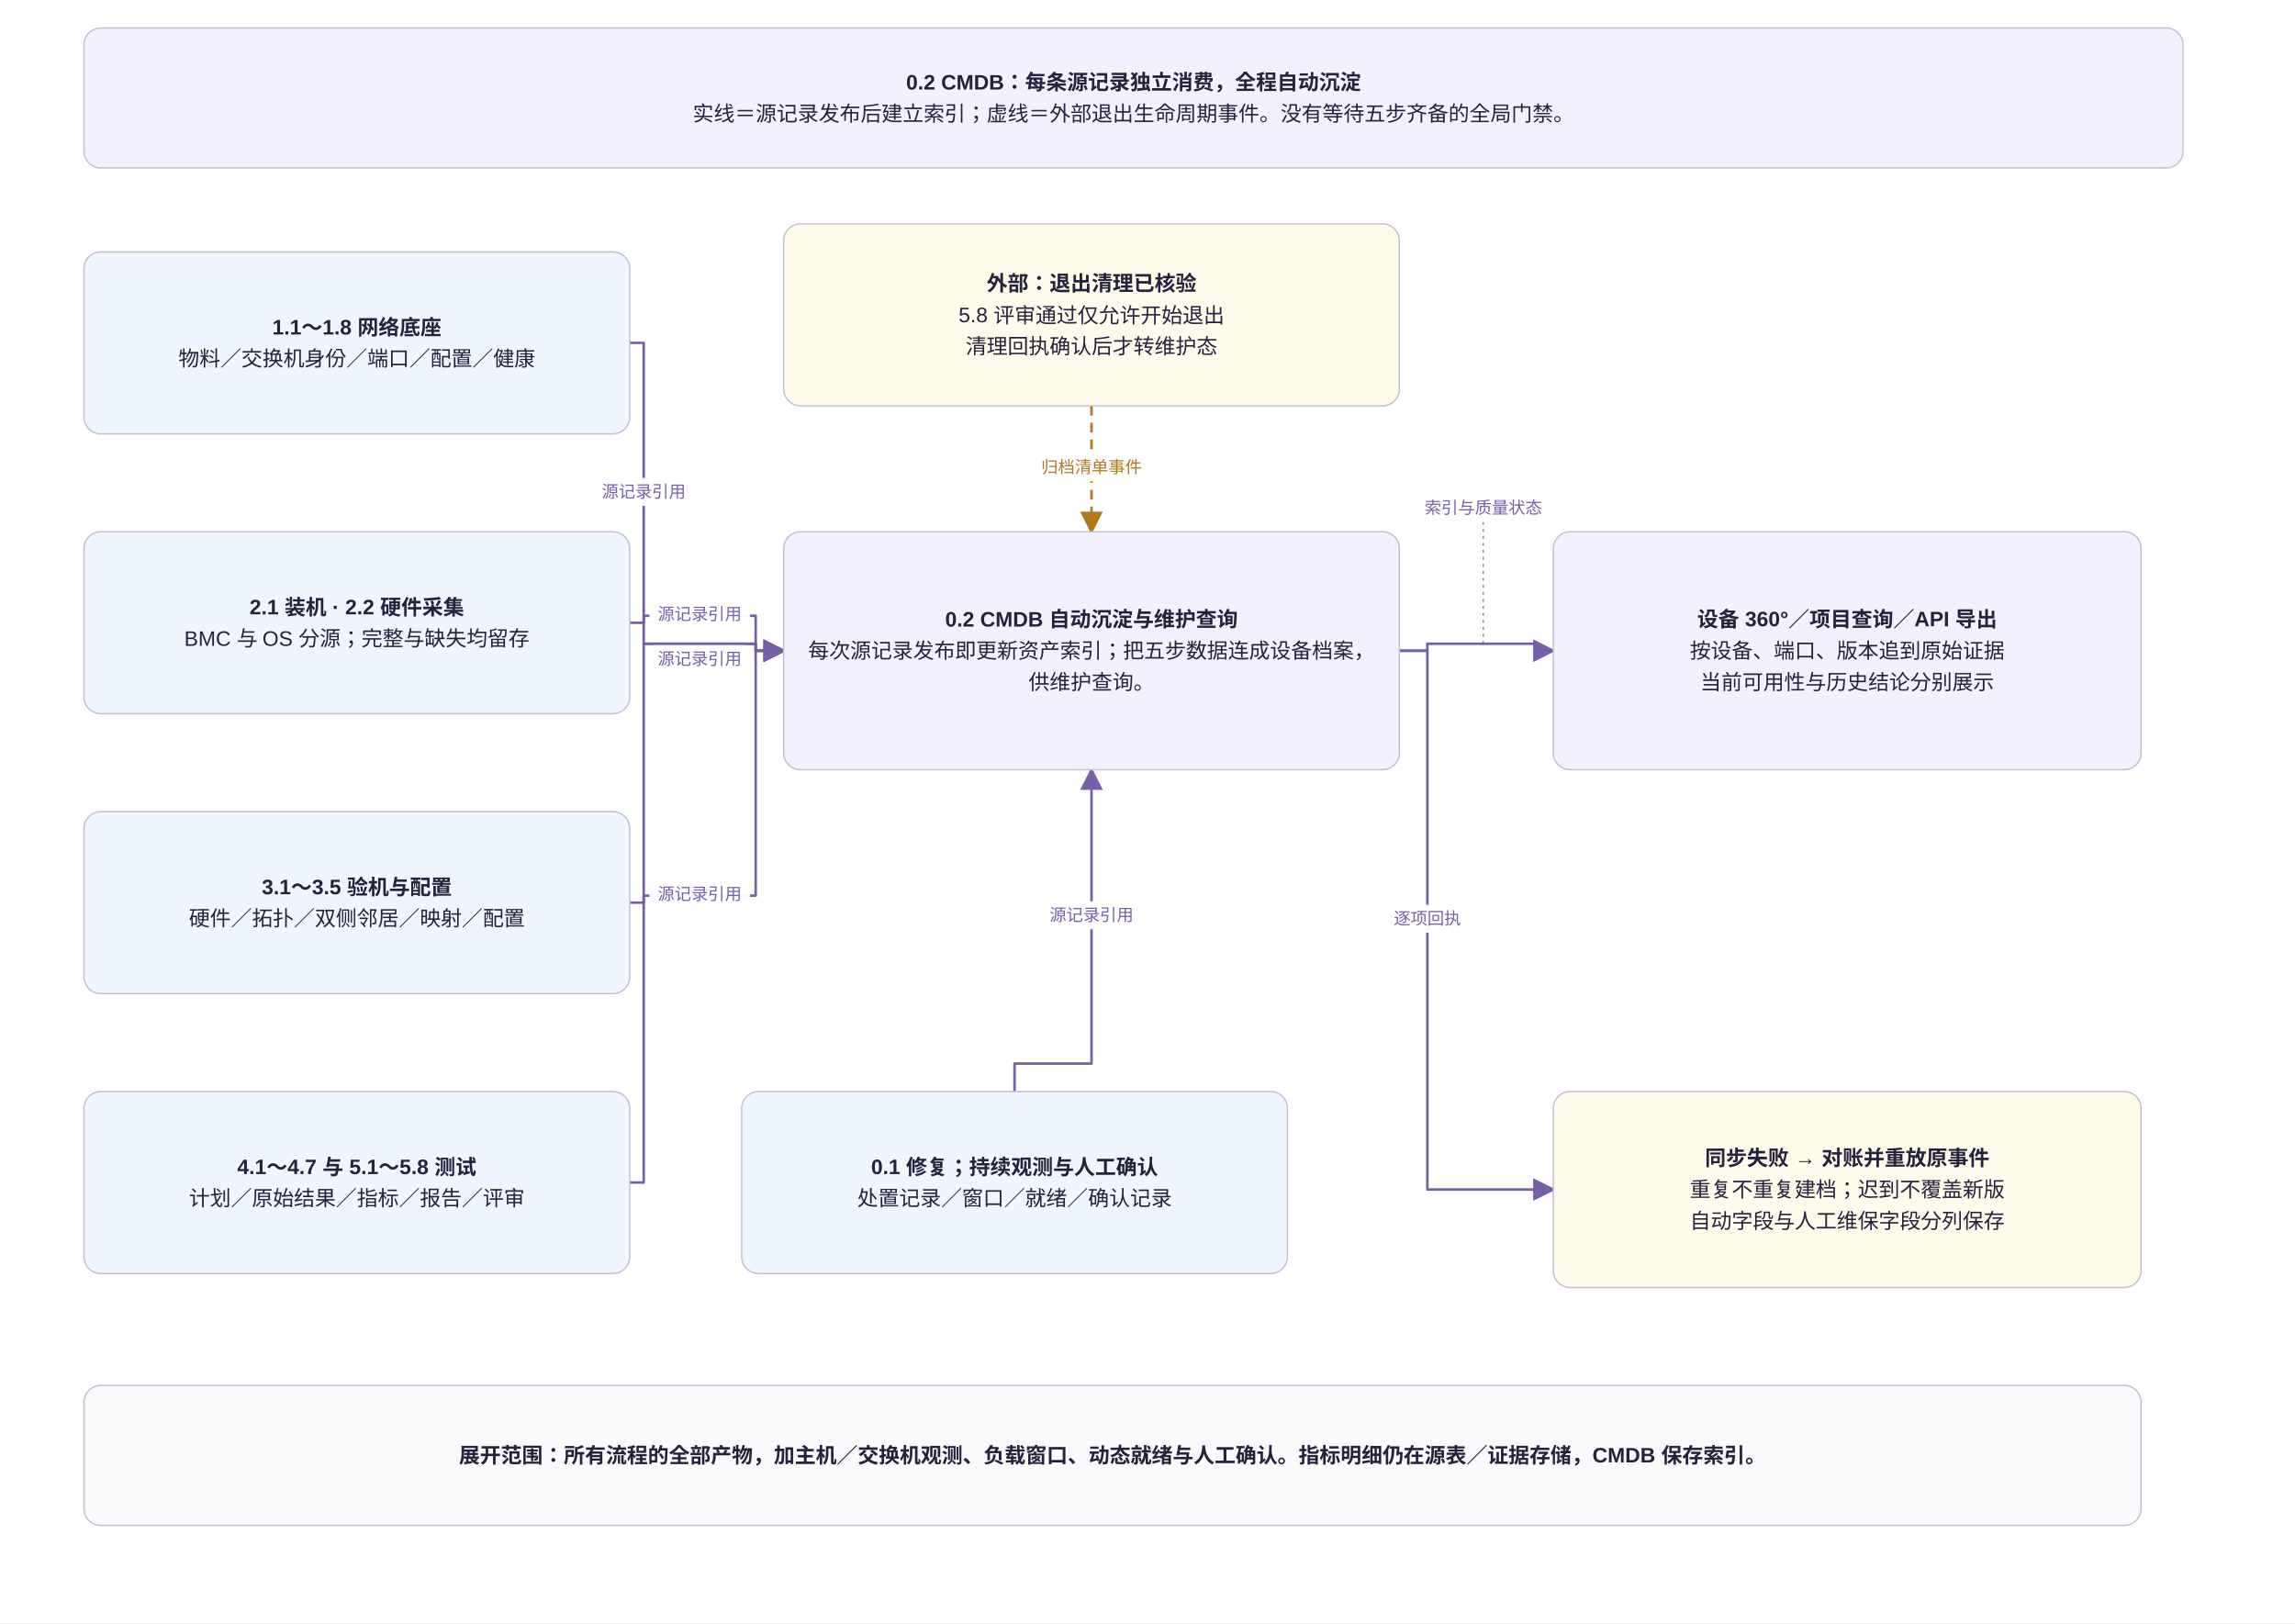
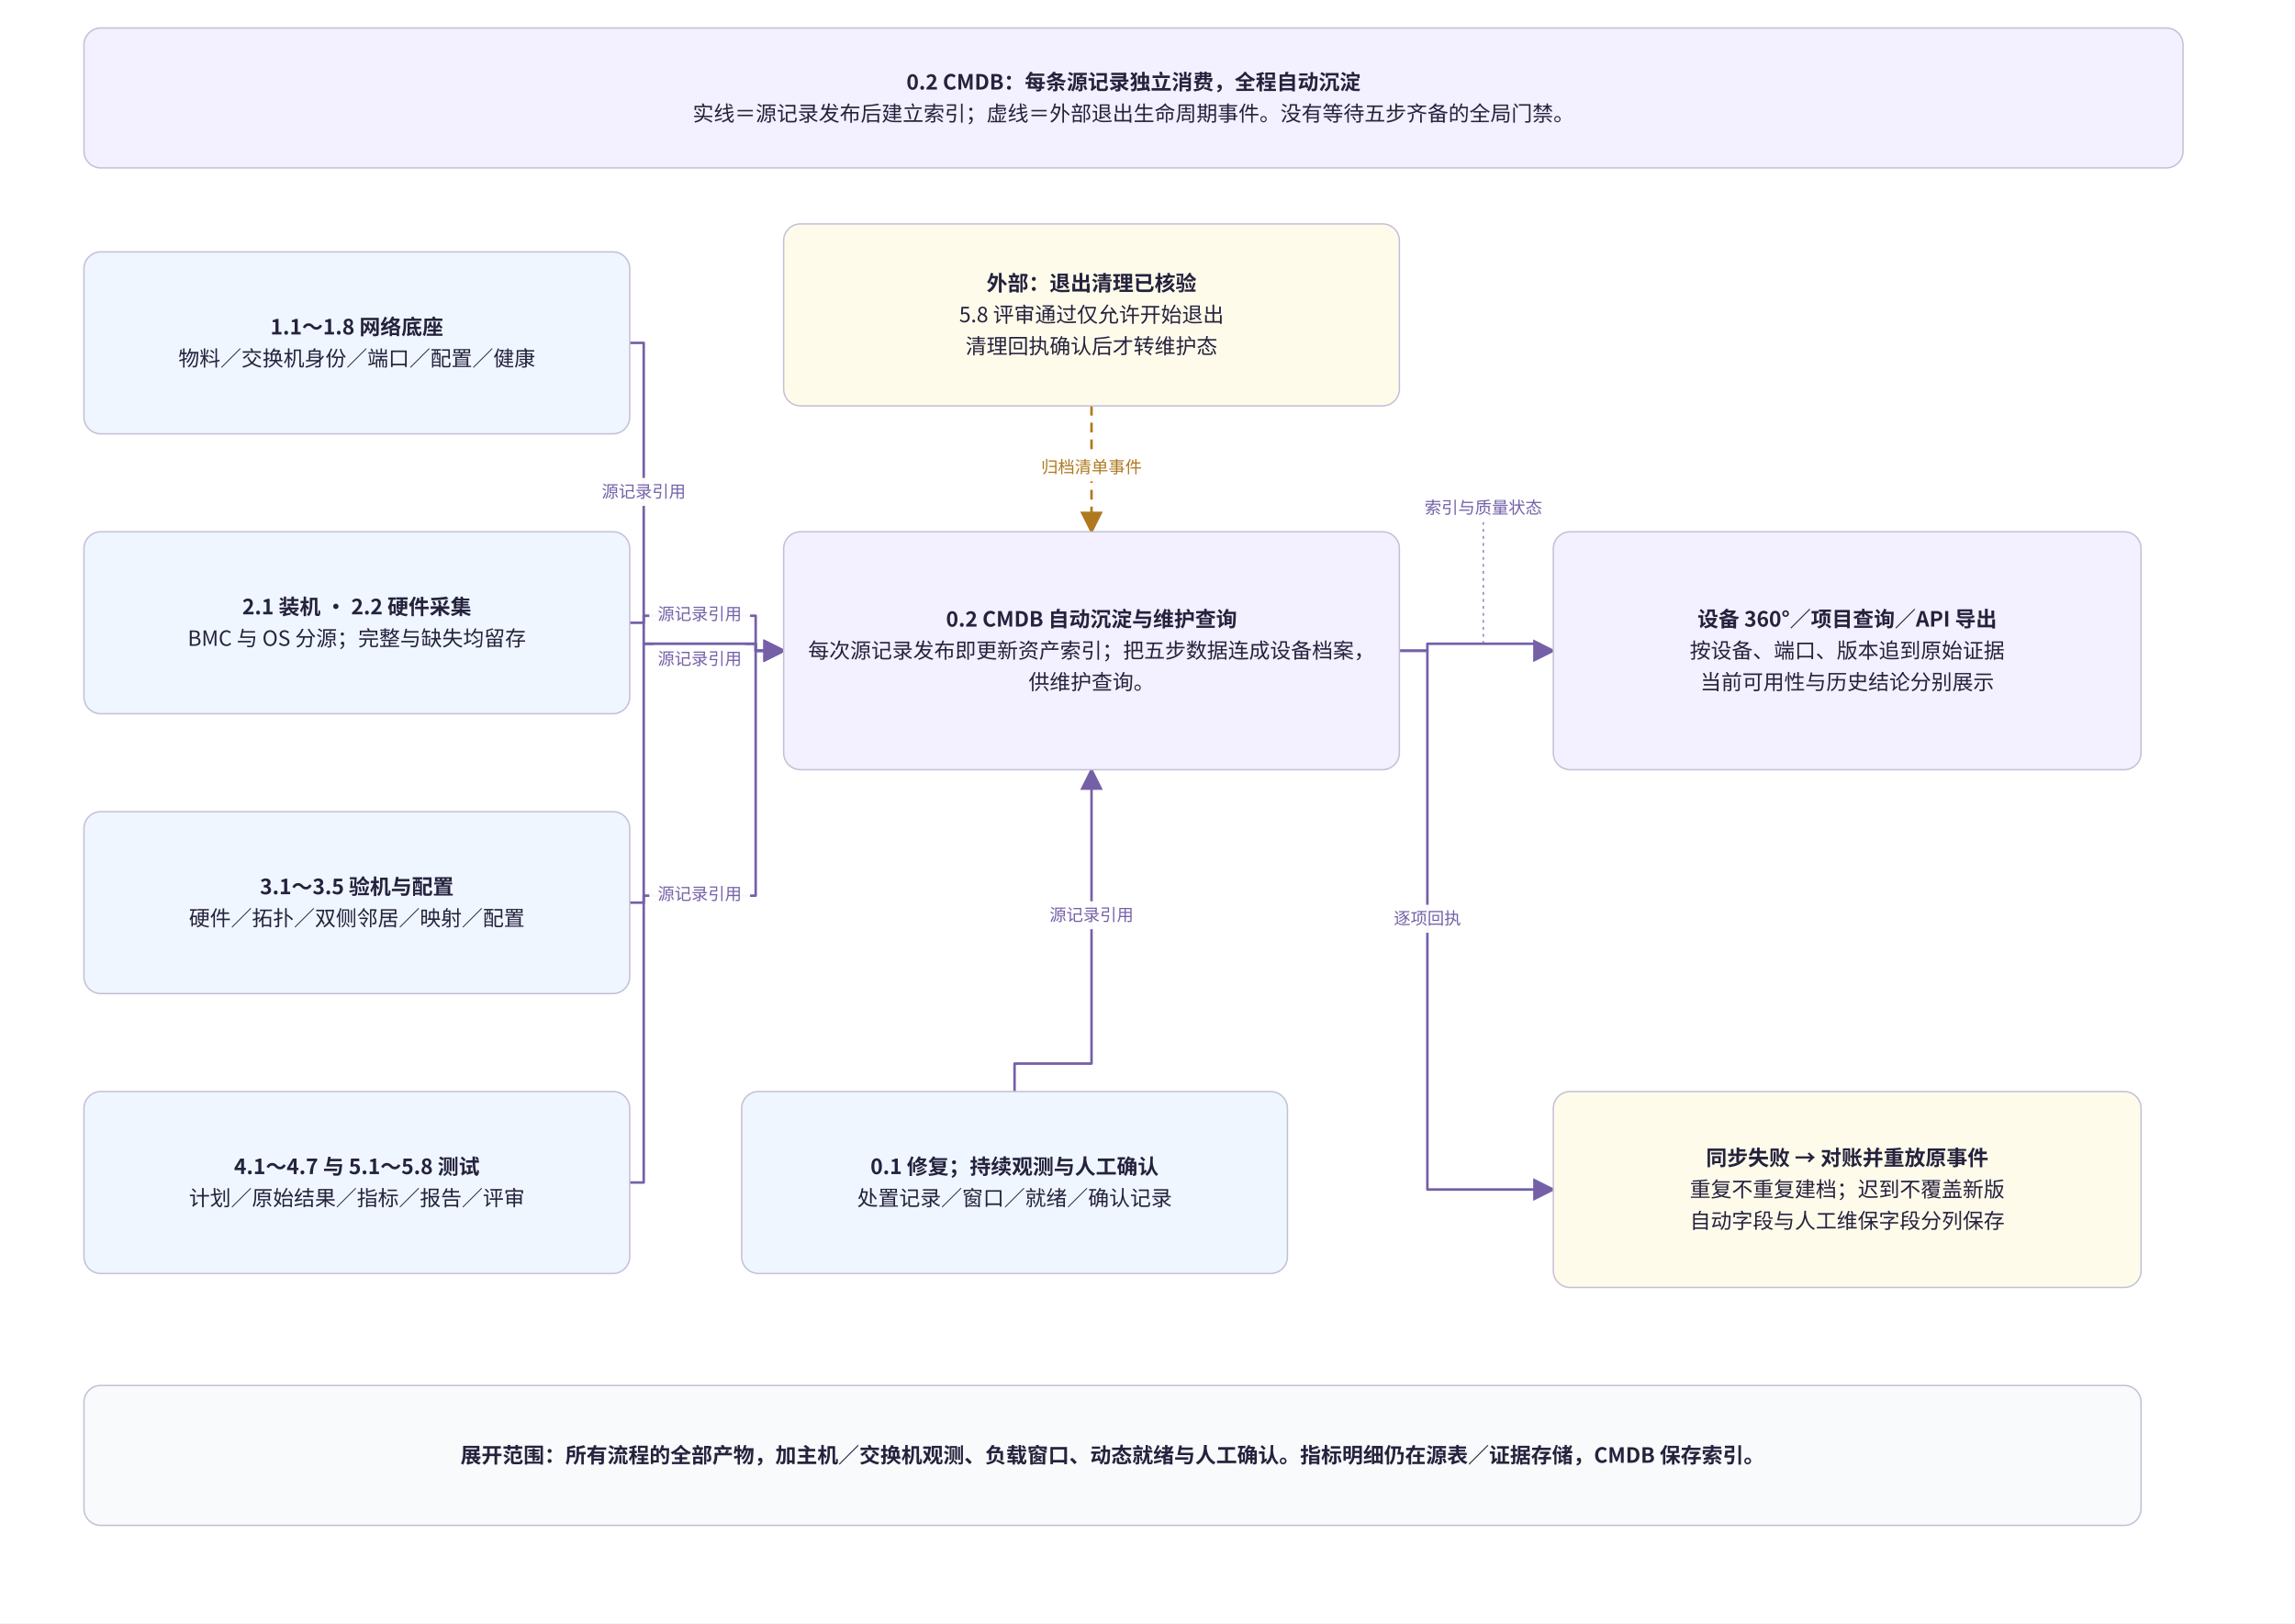
<svg xmlns="http://www.w3.org/2000/svg" viewBox="0 0 1640 1160" role="img" aria-label="0.2 CMDB 全过程数据流">
  <defs>
    <marker id="arrow" markerWidth="9" markerHeight="9" refX="8" refY="4.5" orient="auto-start-reverse">
      <path d="M0 0L9 4.5L0 9Z" fill="#7560a8" />
    </marker>
    <marker id="amber" markerWidth="9" markerHeight="9" refX="8" refY="4.5" orient="auto-start-reverse">
      <path d="M0 0L9 4.5L0 9Z" fill="#b07920" />
    </marker>
  </defs>
  <rect width="100%" height="100%" fill="#fff" />
-   <g font-family="Arial, PingFang SC, Microsoft YaHei, sans-serif">
+   <g font-family="-apple-system, BlinkMacSystemFont, &quot;Segoe UI&quot;, &quot;PingFang SC&quot;, &quot;Microsoft YaHei&quot;, &quot;Noto Sans SC&quot;, &quot;Noto Sans CJK SC&quot;, &quot;WenQuanYi Zen Hei&quot;, sans-serif">
    <polyline points="450.0,245.0 460,245.0 460,460 540,460 540,465.0 560.0,465.0" fill="none" stroke="#7560a8" stroke-width="1.8" stroke-linejoin="round" marker-end="url(#arrow)" />
    <polyline points="450.0,445.0 460,445.0 460,440 540,440 540,465.0 560.0,465.0" fill="none" stroke="#7560a8" stroke-width="1.8" stroke-linejoin="round" marker-end="url(#arrow)" />
    <polyline points="450.0,645.0 460,645.0 460,640 540,640 540,465.0 560.0,465.0" fill="none" stroke="#7560a8" stroke-width="1.8" stroke-linejoin="round" marker-end="url(#arrow)" />
    <polyline points="450.0,845.0 460,845.0 460,460 540,460 540,465.0 560.0,465.0" fill="none" stroke="#7560a8" stroke-width="1.8" stroke-linejoin="round" marker-end="url(#arrow)" />
    <polyline points="725.0,780.0 725.0,760 780,760 780.0,550.0" fill="none" stroke="#7560a8" stroke-width="1.8" stroke-linejoin="round" marker-end="url(#arrow)" />
    <polyline points="1000.0,465.0 1020,465.0 1020,460 1100,460 1100,465.0 1110.0,465.0" fill="none" stroke="#7560a8" stroke-width="1.8" stroke-linejoin="round" marker-end="url(#arrow)" />
    <polyline points="780.0,290.0 780.0,380.0" fill="none" stroke="#b07920" stroke-width="1.8" stroke-linejoin="round" marker-end="url(#amber)" stroke-dasharray="7 5" />
    <polyline points="1000.0,465.0 1020,465.0 1020,850 1110.0,850.0" fill="none" stroke="#7560a8" stroke-width="1.8" stroke-linejoin="round" marker-end="url(#arrow)" />
    <rect x="60.0" y="20.0" width="1500.0" height="100.0" rx="12" fill="#F3F0FF" stroke="#c4bfd5" />
    <text x="810.0" y="64.0" text-anchor="middle" font-size="15" font-weight="650" fill="#25223d">0.2 CMDB：每条源记录独立消费，全程自动沉淀</text>
    <text x="810.0" y="86.5" text-anchor="middle" font-size="15" font-weight="400" fill="#25223d">实线＝源记录发布后建立索引；虚线＝外部退出生命周期事件。没有等待五步齐备的全局门禁。</text>
    <rect x="60.0" y="180.0" width="390.0" height="130.0" rx="12" fill="#EFF6FF" stroke="#c4bfd5" />
    <text x="255.0" y="239.0" text-anchor="middle" font-size="15" font-weight="650" fill="#25223d">1.1～1.8 网络底座</text>
    <text x="255.0" y="261.5" text-anchor="middle" font-size="15" font-weight="400" fill="#25223d">物料／交换机身份／端口／配置／健康</text>
    <rect x="60.0" y="380.0" width="390.0" height="130.0" rx="12" fill="#EFF6FF" stroke="#c4bfd5" />
    <text x="255.0" y="439.0" text-anchor="middle" font-size="15" font-weight="650" fill="#25223d">2.1 装机 · 2.2 硬件采集</text>
    <text x="255.0" y="461.5" text-anchor="middle" font-size="15" font-weight="400" fill="#25223d">BMC 与 OS 分源；完整与缺失均留存</text>
    <rect x="60.0" y="580.0" width="390.0" height="130.0" rx="12" fill="#EFF6FF" stroke="#c4bfd5" />
    <text x="255.0" y="639.0" text-anchor="middle" font-size="15" font-weight="650" fill="#25223d">3.1～3.5 验机与配置</text>
    <text x="255.0" y="661.5" text-anchor="middle" font-size="15" font-weight="400" fill="#25223d">硬件／拓扑／双侧邻居／映射／配置</text>
    <rect x="60.0" y="780.0" width="390.0" height="130.0" rx="12" fill="#EFF6FF" stroke="#c4bfd5" />
    <text x="255.0" y="839.0" text-anchor="middle" font-size="15" font-weight="650" fill="#25223d">4.1～4.7 与 5.1～5.8 测试</text>
    <text x="255.0" y="861.5" text-anchor="middle" font-size="15" font-weight="400" fill="#25223d">计划／原始结果／指标／报告／评审</text>
    <rect x="530.0" y="780.0" width="390.0" height="130.0" rx="12" fill="#EFF6FF" stroke="#c4bfd5" />
    <text x="725.0" y="839.0" text-anchor="middle" font-size="15" font-weight="650" fill="#25223d">0.1 修复；持续观测与人工确认</text>
    <text x="725.0" y="861.5" text-anchor="middle" font-size="15" font-weight="400" fill="#25223d">处置记录／窗口／就绪／确认记录</text>
    <rect x="560.0" y="380.0" width="440.0" height="170.0" rx="12" fill="#F3F0FF" stroke="#c4bfd5" />
    <text x="780.0" y="447.75" text-anchor="middle" font-size="15" font-weight="650" fill="#25223d">0.2 CMDB 自动沉淀与维护查询</text>
    <text x="780.0" y="470.25" text-anchor="middle" font-size="15" font-weight="400" fill="#25223d">每次源记录发布即更新资产索引；把五步数据连成设备档案，</text>
    <text x="780.0" y="492.75" text-anchor="middle" font-size="15" font-weight="400" fill="#25223d">供维护查询。</text>
    <rect x="1110.0" y="380.0" width="420.0" height="170.0" rx="12" fill="#F3F0FF" stroke="#c4bfd5" />
    <text x="1320.0" y="447.75" text-anchor="middle" font-size="15" font-weight="650" fill="#25223d">设备 360°／项目查询／API 导出</text>
    <text x="1320.0" y="470.25" text-anchor="middle" font-size="15" font-weight="400" fill="#25223d">按设备、端口、版本追到原始证据</text>
    <text x="1320.0" y="492.75" text-anchor="middle" font-size="15" font-weight="400" fill="#25223d">当前可用性与历史结论分别展示</text>
    <rect x="560.0" y="160.0" width="440.0" height="130.0" rx="12" fill="#FFFBEB" stroke="#c4bfd5" />
    <text x="780.0" y="207.75" text-anchor="middle" font-size="15" font-weight="650" fill="#25223d">外部：退出清理已核验</text>
    <text x="780.0" y="230.25" text-anchor="middle" font-size="15" font-weight="400" fill="#25223d">5.8 评审通过仅允许开始退出</text>
    <text x="780.0" y="252.75" text-anchor="middle" font-size="15" font-weight="400" fill="#25223d">清理回执确认后才转维护态</text>
    <rect x="1110.0" y="780.0" width="420.0" height="140.0" rx="12" fill="#FFFBEB" stroke="#c4bfd5" />
    <text x="1320.0" y="832.75" text-anchor="middle" font-size="15" font-weight="650" fill="#25223d">同步失败 → 对账并重放原事件</text>
    <text x="1320.0" y="855.25" text-anchor="middle" font-size="15" font-weight="400" fill="#25223d">重复不重复建档；迟到不覆盖新版</text>
    <text x="1320.0" y="877.75" text-anchor="middle" font-size="15" font-weight="400" fill="#25223d">自动字段与人工维保字段分列保存</text>
    <rect x="60.0" y="990.0" width="1470.0" height="100.0" rx="12" fill="#F8FAFC" stroke="#c4bfd5" />
    <text x="795.0" y="1045.25" text-anchor="middle" font-size="15" font-weight="650" fill="#25223d">展开范围：所有流程的全部产物，加主机／交换机观测、负载窗口、动态就绪与人工确认。指标明细仍在源表／证据存储，CMDB 保存索引。</text>
    <g>
      <rect x="424.0" y="341.5" width="72" height="20" rx="4" fill="white" fill-opacity=".95" />
      <text x="460.0" y="355.5" text-anchor="middle" fill="#7560a8" font-size="12">源记录引用</text>
    </g>
    <g>
      <rect x="464.0" y="429.0" width="72" height="20" rx="4" fill="white" fill-opacity=".95" />
      <text x="500.0" y="443.0" text-anchor="middle" fill="#7560a8" font-size="12">源记录引用</text>
    </g>
    <g>
      <rect x="464.0" y="629.0" width="72" height="20" rx="4" fill="white" fill-opacity=".95" />
      <text x="500.0" y="643.0" text-anchor="middle" fill="#7560a8" font-size="12">源记录引用</text>
    </g>
    <g>
      <rect x="464.0" y="461.0" width="72" height="20" rx="4" fill="white" fill-opacity=".95" />
      <text x="500.0" y="475.0" text-anchor="middle" fill="#7560a8" font-size="12">源记录引用</text>
    </g>
    <g>
      <rect x="744.0" y="644.0" width="72" height="20" rx="4" fill="white" fill-opacity=".95" />
      <text x="780.0" y="658.0" text-anchor="middle" fill="#7560a8" font-size="12">源记录引用</text>
    </g>
    <path d="M1060.0 460.0 L1060.0 364.0" fill="none" stroke="#7560a8" stroke-width=".8" stroke-dasharray="2 3" />
    <g>
      <rect x="1012.0" y="353.0" width="96" height="20" rx="4" fill="white" fill-opacity=".95" />
      <text x="1060.0" y="367.0" text-anchor="middle" fill="#7560a8" font-size="12">索引与质量状态</text>
    </g>
    <g>
      <rect x="738.0" y="324.0" width="84" height="20" rx="4" fill="white" fill-opacity=".95" />
      <text x="780.0" y="338.0" text-anchor="middle" fill="#b07920" font-size="12">归档清单事件</text>
    </g>
    <g>
      <rect x="990.0" y="646.5" width="60" height="20" rx="4" fill="white" fill-opacity=".95" />
      <text x="1020.0" y="660.5" text-anchor="middle" fill="#7560a8" font-size="12">逐项回执</text>
    </g>
  </g>
</svg>
